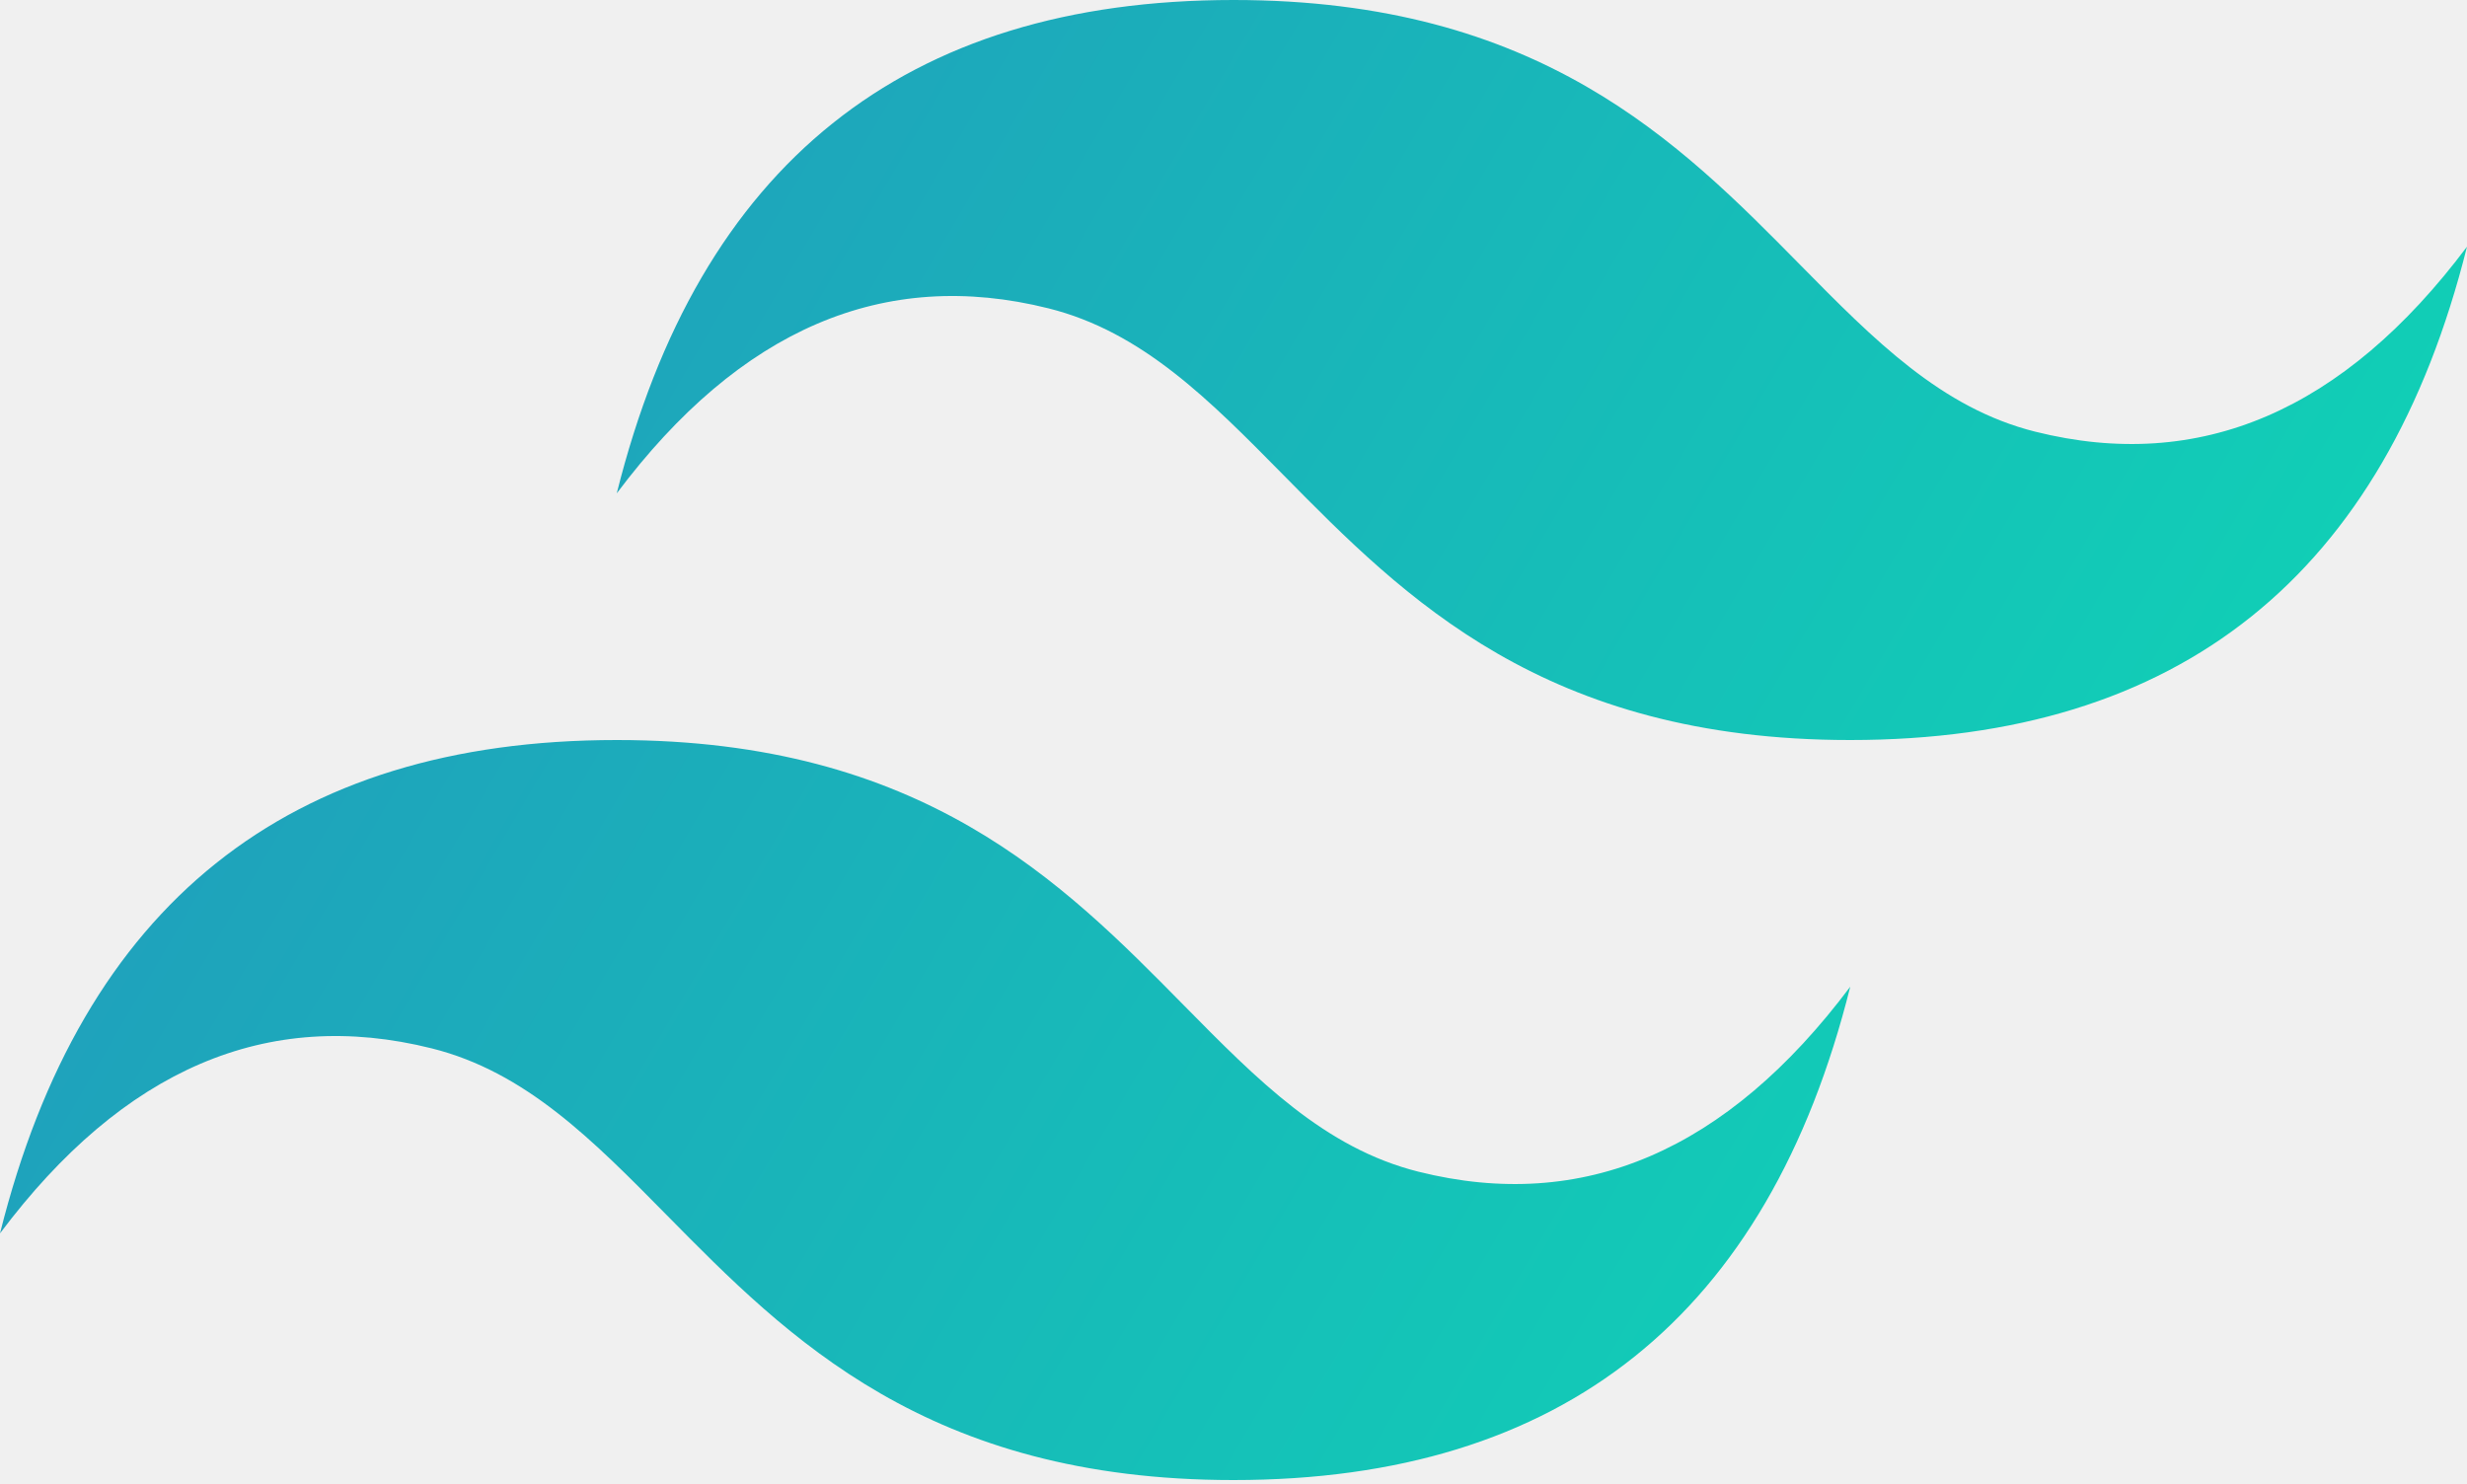
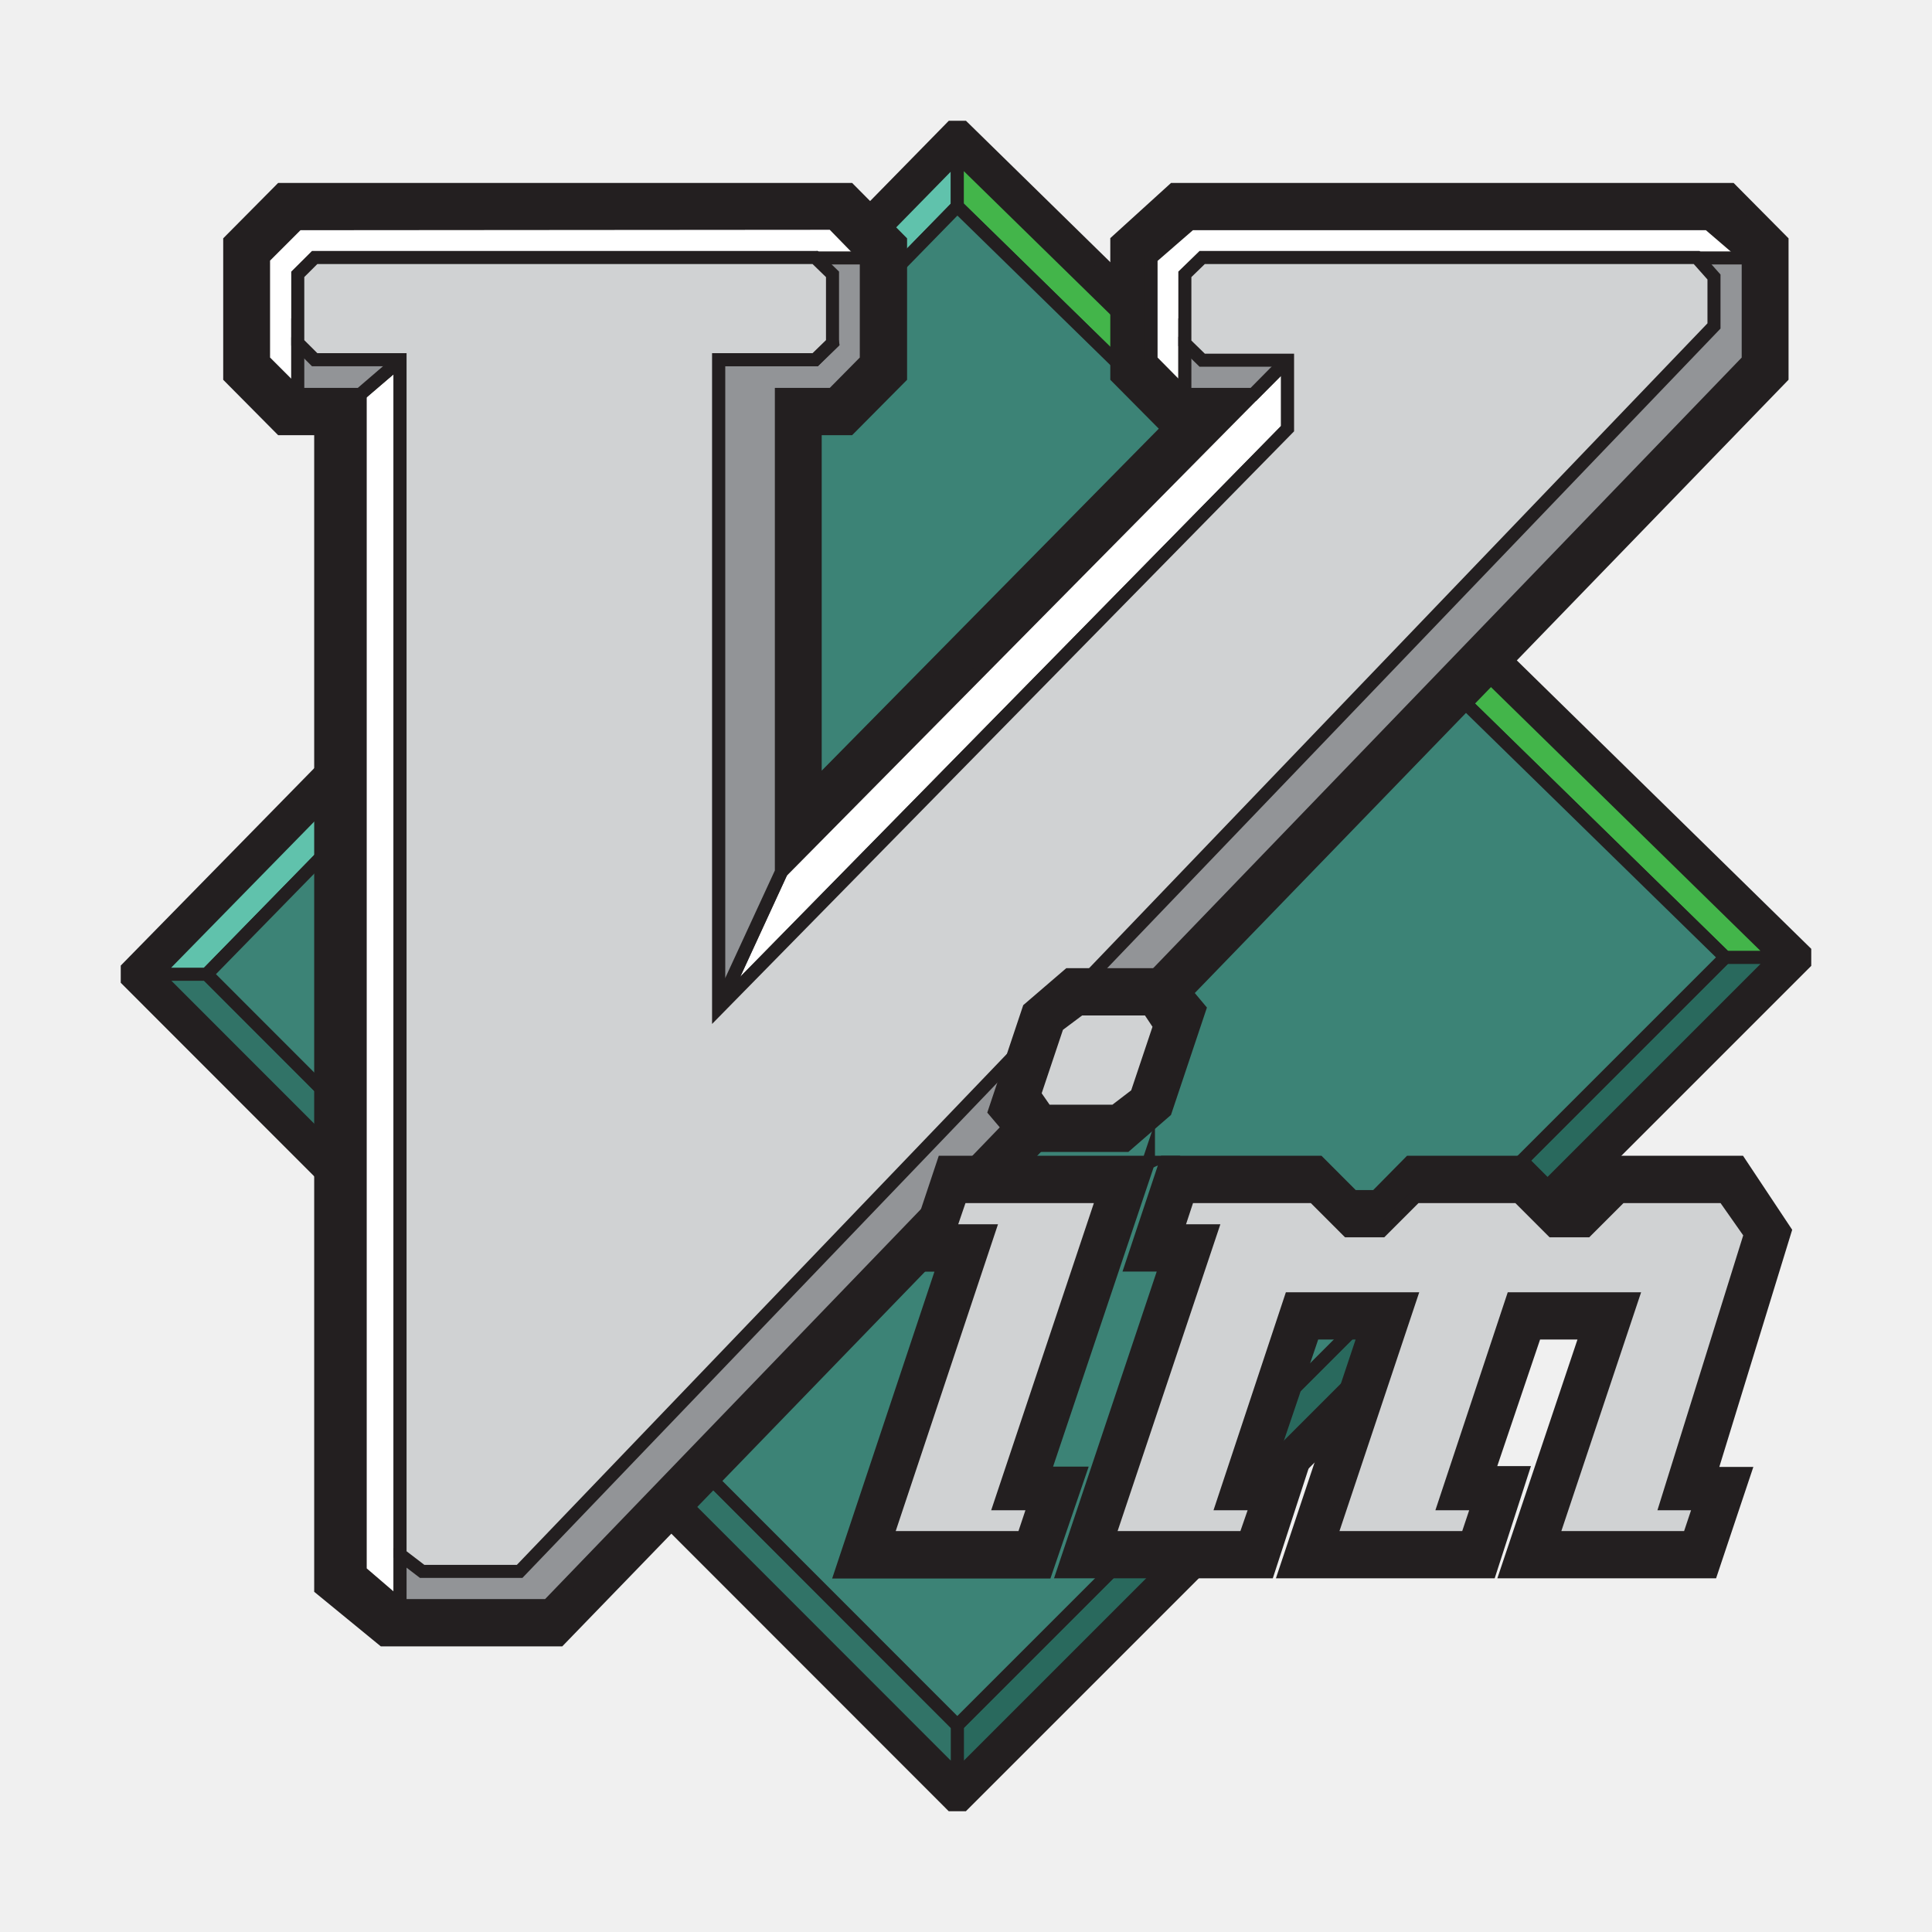
- <svg xmlns="http://www.w3.org/2000/svg" width="256px" height="154px" viewBox="0 0 256 154" version="1.1" preserveAspectRatio="xMidYMid">
+ <svg xmlns="http://www.w3.org/2000/svg" viewBox="0 0 32 32">
  <defs>
-     <linearGradient x1="-2.778%" y1="32%" x2="100%" y2="67.556%" id="linearGradient-1">
-       <stop stop-color="#2298BD" offset="0%" />
-       <stop stop-color="#0ED7B5" offset="100%" />
-     </linearGradient>
+     <clipPath id="a">
+       <polygon points="2 2 30 2 30 30 2 30 2 2 2 2" style="fill:none;clip-rule:evenodd" />
+     </clipPath>
  </defs>
-   <g>
-     <path d="M128,-1.0658141e-14 C93.867,-1.0658141e-14 72.533,17.067 64,51.2 C76.8,34.133 91.733,27.733 108.8,32 C118.537,34.434 125.497,41.499 133.201,49.318 C145.751,62.057 160.275,76.8 192,76.8 C226.133,76.8 247.467,59.733 256,25.6 C243.2,42.667 228.267,49.067 211.2,44.8 C201.463,42.366 194.503,35.301 186.799,27.482 C174.249,14.743 159.725,-1.0658141e-14 128,-1.0658141e-14 Z M64,76.8 C29.867,76.8 8.533,93.867 0,128 C12.8,110.933 27.733,104.533 44.8,108.8 C54.537,111.234 61.497,118.299 69.201,126.118 C81.751,138.857 96.275,153.6 128,153.6 C162.133,153.6 183.467,136.533 192,102.4 C179.2,119.467 164.267,125.867 147.2,121.6 C137.463,119.166 130.503,112.101 122.799,104.282 C110.249,91.543 95.725,76.8 64,76.8 Z" fill="url(#linearGradient-1)" />
+   <polygon points="29.989 15.856 15.856 2.011 2.011 16.136 15.856 29.989 29.989 15.856 29.989 15.856" style="fill:#231f20;fill-rule:evenodd" />
+   <g style="clip-path:url(#a)">
+     <polygon points="29.989 15.856 15.856 2.011 2.011 16.136 15.856 29.989 29.989 15.856 29.989 15.856" style="fill:none;stroke:#231f20;stroke-miterlimit:10;stroke-width:0.216px" />
  </g>
+   <polygon points="28.575 15.856 29.422 15.856 15.856 29.422 15.856 28.575 28.575 15.856 28.575 15.856" style="fill:#29695d;fill-rule:evenodd" />
+   <polygon points="28.575 15.856 29.422 15.856 15.856 29.422 15.856 28.575 28.575 15.856 28.575 15.856" style="fill:none;stroke:#231f20;stroke-miterlimit:10;stroke-width:0.216px" />
+   <polygon points="2.578 16.136 3.425 16.136 15.856 28.575 15.856 29.422 2.578 16.136 2.578 16.136" style="fill:#317367;fill-rule:evenodd" />
+   <polygon points="2.578 16.136 3.425 16.136 15.856 28.575 15.856 29.422 2.578 16.136 2.578 16.136" style="fill:none;stroke:#231f20;stroke-miterlimit:10;stroke-width:0.216px" />
+   <polygon points="15.856 3.418 15.856 2.578 2.578 16.136 3.425 16.136 15.856 3.418 15.856 3.418" style="fill:#60c2ac;fill-rule:evenodd" />
+   <polygon points="15.856 3.418 15.856 2.578 2.578 16.136 3.425 16.136 15.856 3.418 15.856 3.418" style="fill:none;stroke:#231f20;stroke-miterlimit:10;stroke-width:0.216px" />
+   <polygon points="15.856 2.578 15.856 3.418 28.575 15.856 29.422 15.856 15.856 2.578 15.856 2.578" style="fill:#43b54a;fill-rule:evenodd" />
+   <polygon points="15.856 2.578 15.856 3.418 28.575 15.856 29.422 15.856 15.856 2.578 15.856 2.578" style="fill:none;stroke:#231f20;stroke-miterlimit:10;stroke-width:0.216px" />
+   <polygon points="15.856 28.575 28.575 15.856 15.856 3.418 3.425 16.136 15.856 28.575 15.856 28.575" style="fill:#3c8376;fill-rule:evenodd" />
+   <polygon points="15.856 28.575 28.575 15.856 15.856 3.418 3.425 16.136 15.856 28.575 15.856 28.575" style="fill:none;stroke:#231f20;stroke-miterlimit:10;stroke-width:0.216px" />
+   <polygon points="18.498 6.246 19.345 7.1 13.502 13.028 13.502 7.1 14.069 7.1 14.916 6.246 14.916 3.992 14.069 3.138 4.652 3.138 3.805 3.992 3.805 6.246 4.652 7.1 5.312 7.1 5.312 26.314 6.346 27.161 9.267 27.161 29.516 6.246 29.516 3.992 28.669 3.138 19.438 3.138 18.498 3.992 18.498 6.246 18.498 6.246" style="fill:#231f20;fill-rule:evenodd" />
+   <polygon points="18.498 6.246 19.345 7.1 13.502 13.028 13.502 7.1 14.069 7.1 14.916 6.246 14.916 3.992 14.069 3.138 4.652 3.138 3.805 3.992 3.805 6.246 4.652 7.1 5.312 7.1 5.312 26.314 6.346 27.161 9.267 27.161 29.516 6.246 29.516 3.992 28.669 3.138 19.438 3.138 18.498 3.992 18.498 6.246 18.498 6.246" style="fill:none;stroke:#231f20;stroke-miterlimit:10;stroke-width:0.216px" />
+   <polygon points="4.932 6.533 4.365 5.966 4.365 4.272 4.932 3.705 13.789 3.698 14.349 4.272 13.789 4.544 13.502 4.272 4.932 5.679 4.932 6.533 4.932 6.533" style="fill:#fff;fill-rule:evenodd" />
+   <polygon points="4.932 6.533 4.365 5.966 4.365 4.272 4.932 3.705 13.789 3.698 14.349 4.272 13.789 4.544 13.502 4.272 4.932 5.679 4.932 6.533 4.932 6.533" style="fill:none;stroke:#231f20;stroke-miterlimit:10;stroke-width:0.216px" />
+   <polygon points="6.626 26.594 5.966 26.027 5.966 6.526 6.626 5.966 6.626 26.594 6.626 26.594" style="fill:#fff;fill-rule:evenodd" />
+   <polygon points="6.626 26.594 5.966 26.027 5.966 6.526 6.626 5.966 6.626 26.594 6.626 26.594" style="fill:none;stroke:#231f20;stroke-miterlimit:10;stroke-width:0.216px" />
+   <polygon points="20.759 6.533 21.326 5.966 21.326 7.1 11.902 16.703 12.942 14.442 20.759 6.533 20.759 6.533" style="fill:#fff;fill-rule:evenodd" />
+   <polygon points="20.759 6.533 21.326 5.966 21.326 7.1 11.902 16.703 12.942 14.442 20.759 6.533 20.759 6.533" style="fill:none;stroke:#231f20;stroke-miterlimit:10;stroke-width:0.216px" />
+   <polygon points="6.82 5.686 6.626 5.966 5.966 6.533 4.932 6.533 4.932 5.399 6.82 5.686 6.82 5.686" style="fill:#929497;fill-rule:evenodd" />
+   <polygon points="6.82 5.686 6.626 5.966 5.966 6.533 4.932 6.533 4.932 5.399 6.82 5.686 6.82 5.686" style="fill:none;stroke:#231f20;stroke-miterlimit:10;stroke-width:0.216px" />
+   <polygon points="12.942 6.533 12.942 14.442 11.902 16.696 11.902 5.958 13.502 5.958 13.789 5.678 13.502 4.272 14.349 4.272 14.349 5.966 13.789 6.533 12.942 6.533 12.942 6.533" style="fill:#929497;fill-rule:evenodd" />
+   <polygon points="12.942 6.533 12.942 14.442 11.902 16.696 11.902 5.958 13.502 5.958 13.789 5.678 13.502 4.272 14.349 4.272 14.349 5.966 13.789 6.533 12.942 6.533 12.942 6.533" style="fill:none;stroke:#231f20;stroke-miterlimit:10;stroke-width:0.216px" />
+   <polygon points="19.625 6.533 19.065 5.966 19.065 4.272 19.718 3.705 28.295 3.705 28.956 4.272 28.008 5.119 19.625 5.679 19.625 6.533 19.625 6.533" style="fill:#fff;fill-rule:evenodd" />
+   <polygon points="19.625 6.533 19.065 5.966 19.065 4.272 19.718 3.705 28.295 3.705 28.956 4.272 28.008 5.119 19.625 5.679 19.625 6.533 19.625 6.533" style="fill:none;stroke:#231f20;stroke-miterlimit:10;stroke-width:0.216px" />
+   <polygon points="28.956 5.966 9.074 26.594 6.626 26.594 6.626 25.747 8.42 25.747 28.295 5.399 28.008 4.272 28.956 4.272 28.956 5.966 28.956 5.966" style="fill:#929497;fill-rule:evenodd" />
+   <polygon points="28.956 5.966 9.074 26.594 6.626 26.594 6.626 25.747 8.42 25.747 28.295 5.399 28.008 4.272 28.956 4.272 28.956 5.966 28.956 5.966" style="fill:none;stroke:#231f20;stroke-miterlimit:10;stroke-width:0.216px" />
+   <polygon points="21.512 5.686 21.319 5.966 20.759 6.533 19.625 6.533 19.625 5.399 21.512 5.686 21.512 5.686" style="fill:#929497;fill-rule:evenodd" />
+   <polygon points="21.512 5.686 21.319 5.966 20.759 6.533 19.625 6.533 19.625 5.399 21.512 5.686 21.512 5.686" style="fill:none;stroke:#231f20;stroke-miterlimit:10;stroke-width:0.216px" />
+   <polygon points="11.902 16.696 11.902 5.958 13.502 5.958 13.789 5.679 13.789 4.544 13.502 4.265 5.212 4.265 4.932 4.544 4.932 5.679 5.212 5.958 6.626 5.958 6.626 25.747 6.992 26.027 8.607 26.027 28.389 5.399 28.389 4.588 28.102 4.265 19.912 4.265 19.625 4.544 19.625 5.686 19.912 5.966 21.326 5.966 21.326 7.1 11.902 16.696 11.902 16.696" style="fill:#d0d2d3;fill-rule:evenodd" />
+   <polygon points="11.902 16.696 11.902 5.958 13.502 5.958 13.789 5.679 13.789 4.544 13.502 4.265 5.212 4.265 4.932 4.544 4.932 5.679 5.212 5.958 6.626 5.958 6.626 25.747 6.992 26.027 8.607 26.027 28.389 5.399 28.389 4.588 28.102 4.265 19.912 4.265 19.625 4.544 19.625 5.686 19.912 5.966 21.326 5.966 21.326 7.1 11.902 16.696 11.902 16.696" style="fill:none;stroke:#231f20;stroke-miterlimit:10;stroke-width:0.216px" />
+   <polygon points="17.041 16.711 17.701 16.144 19.395 16.144 19.869 16.711 19.302 18.405 18.649 18.972 16.955 18.972 16.474 18.405 17.041 16.711 17.041 16.711" style="fill:#231f20;fill-rule:evenodd" />
+   <polygon points="17.041 16.711 17.701 16.144 19.395 16.144 19.869 16.711 19.302 18.405 18.649 18.972 16.955 18.972 16.474 18.405 17.041 16.711 17.041 16.711" style="fill:none;stroke:#231f20;stroke-miterlimit:10;stroke-width:0.216px" />
+   <polygon points="17.608 26.034 19.309 20.953 18.742 20.953 19.309 19.251 21.843 19.251 22.41 19.819 22.79 19.819 23.35 19.251 25.238 19.251 25.805 19.819 26.178 19.819 26.745 19.251 28.812 19.251 29.566 20.386 28.331 24.405 28.891 24.405 28.346 26.034 24.951 26.034 26.278 22.079 25.431 22.079 24.649 24.391 25.209 24.391 24.678 26.034 21.283 26.034 22.603 22.079 21.756 22.079 20.967 24.405 21.534 24.405 21.003 26.034 17.608 26.034 17.608 26.034" style="fill:#231f20;fill-rule:evenodd" />
+   <polygon points="17.608 26.034 19.309 20.953 18.742 20.953 19.309 19.251 21.843 19.251 22.41 19.819 22.79 19.819 23.35 19.251 25.238 19.251 25.805 19.819 26.178 19.819 26.745 19.251 28.812 19.251 29.566 20.386 28.331 24.405 28.891 24.405 28.346 26.034 24.951 26.034 26.278 22.079 25.431 22.079 24.649 24.391 25.209 24.391 24.678 26.034 21.283 26.034 22.603 22.079 21.756 22.079 20.967 24.405 21.534 24.405 21.003 26.034 17.608 26.034 17.608 26.034" style="fill:none;stroke:#231f20;stroke-miterlimit:10;stroke-width:0.216px" />
+   <polygon points="28.554 19.819 28.992 20.443 27.599 24.907 28.159 24.907 27.972 25.467 25.711 25.467 27.032 21.512 25.051 21.512 23.924 24.907 24.484 24.907 24.297 25.467 22.036 25.467 23.357 21.512 21.376 21.512 20.249 24.907 20.816 24.907 20.622 25.467 18.361 25.467 20.063 20.386 19.495 20.386 19.682 19.819 21.756 19.819 22.323 20.386 22.883 20.386 23.45 19.819 25.144 19.819 25.711 20.386 26.278 20.386 26.845 19.819 28.554 19.819 28.554 19.819" style="fill:#d0d2d3;fill-rule:evenodd" />
+   <polygon points="28.554 19.819 28.992 20.443 27.599 24.907 28.159 24.907 27.972 25.467 25.711 25.467 27.032 21.512 25.051 21.512 23.924 24.907 24.484 24.907 24.297 25.467 22.036 25.467 23.357 21.512 21.376 21.512 20.249 24.907 20.816 24.907 20.622 25.467 18.361 25.467 20.063 20.386 19.495 20.386 19.682 19.819 21.756 19.819 22.323 20.386 22.883 20.386 23.45 19.819 25.144 19.819 25.711 20.386 26.278 20.386 26.845 19.819 28.554 19.819 28.554 19.819" style="fill:none;stroke:#231f20;stroke-miterlimit:10;stroke-width:0.216px" />
+   <path d="M19.022,19.251,17.292,24.4h.589l-.56,1.637H13.933l1.694-5.082H15.06l3.962-1.7Zm-3.962,1.7.567-1.7h3.4l-3.962,1.7Z" style="fill:#231f20;fill-rule:evenodd" />
+   <path d="M19.022,19.251,17.292,24.4h.589l-.56,1.637H13.933l1.694-5.082H15.06l3.962-1.7Zm-3.962,1.7.567-1.7h3.4l-3.962,1.7Z" style="fill:none;stroke:#231f20;stroke-miterlimit:10;stroke-width:0.216px" />
+   <polygon points="16.947 25.467 17.134 24.907 16.567 24.907 18.268 19.819 15.914 19.819 15.72 20.386 16.38 20.386 14.686 25.467 16.947 25.467 16.947 25.467" style="fill:#d0d2d3;fill-rule:evenodd" />
+   <polygon points="16.947 25.467 17.134 24.907 16.567 24.907 18.268 19.819 15.914 19.819 15.72 20.386 16.38 20.386 14.686 25.467 16.947 25.467 16.947 25.467" style="fill:none;stroke:#231f20;stroke-miterlimit:10;stroke-width:0.216px" />
+   <polygon points="18.828 18.125 19.208 16.991 19.022 16.711 17.888 16.711 17.514 16.991 17.134 18.125 17.328 18.405 18.462 18.405 18.828 18.125 18.828 18.125" style="fill:#d0d2d3;fill-rule:evenodd" />
+   <polygon points="18.828 18.125 19.208 16.991 19.022 16.711 17.888 16.711 17.514 16.991 17.134 18.125 17.328 18.405 18.462 18.405 18.828 18.125 18.828 18.125" style="fill:none;stroke:#231f20;stroke-miterlimit:10;stroke-width:0.216px" />
</svg>
